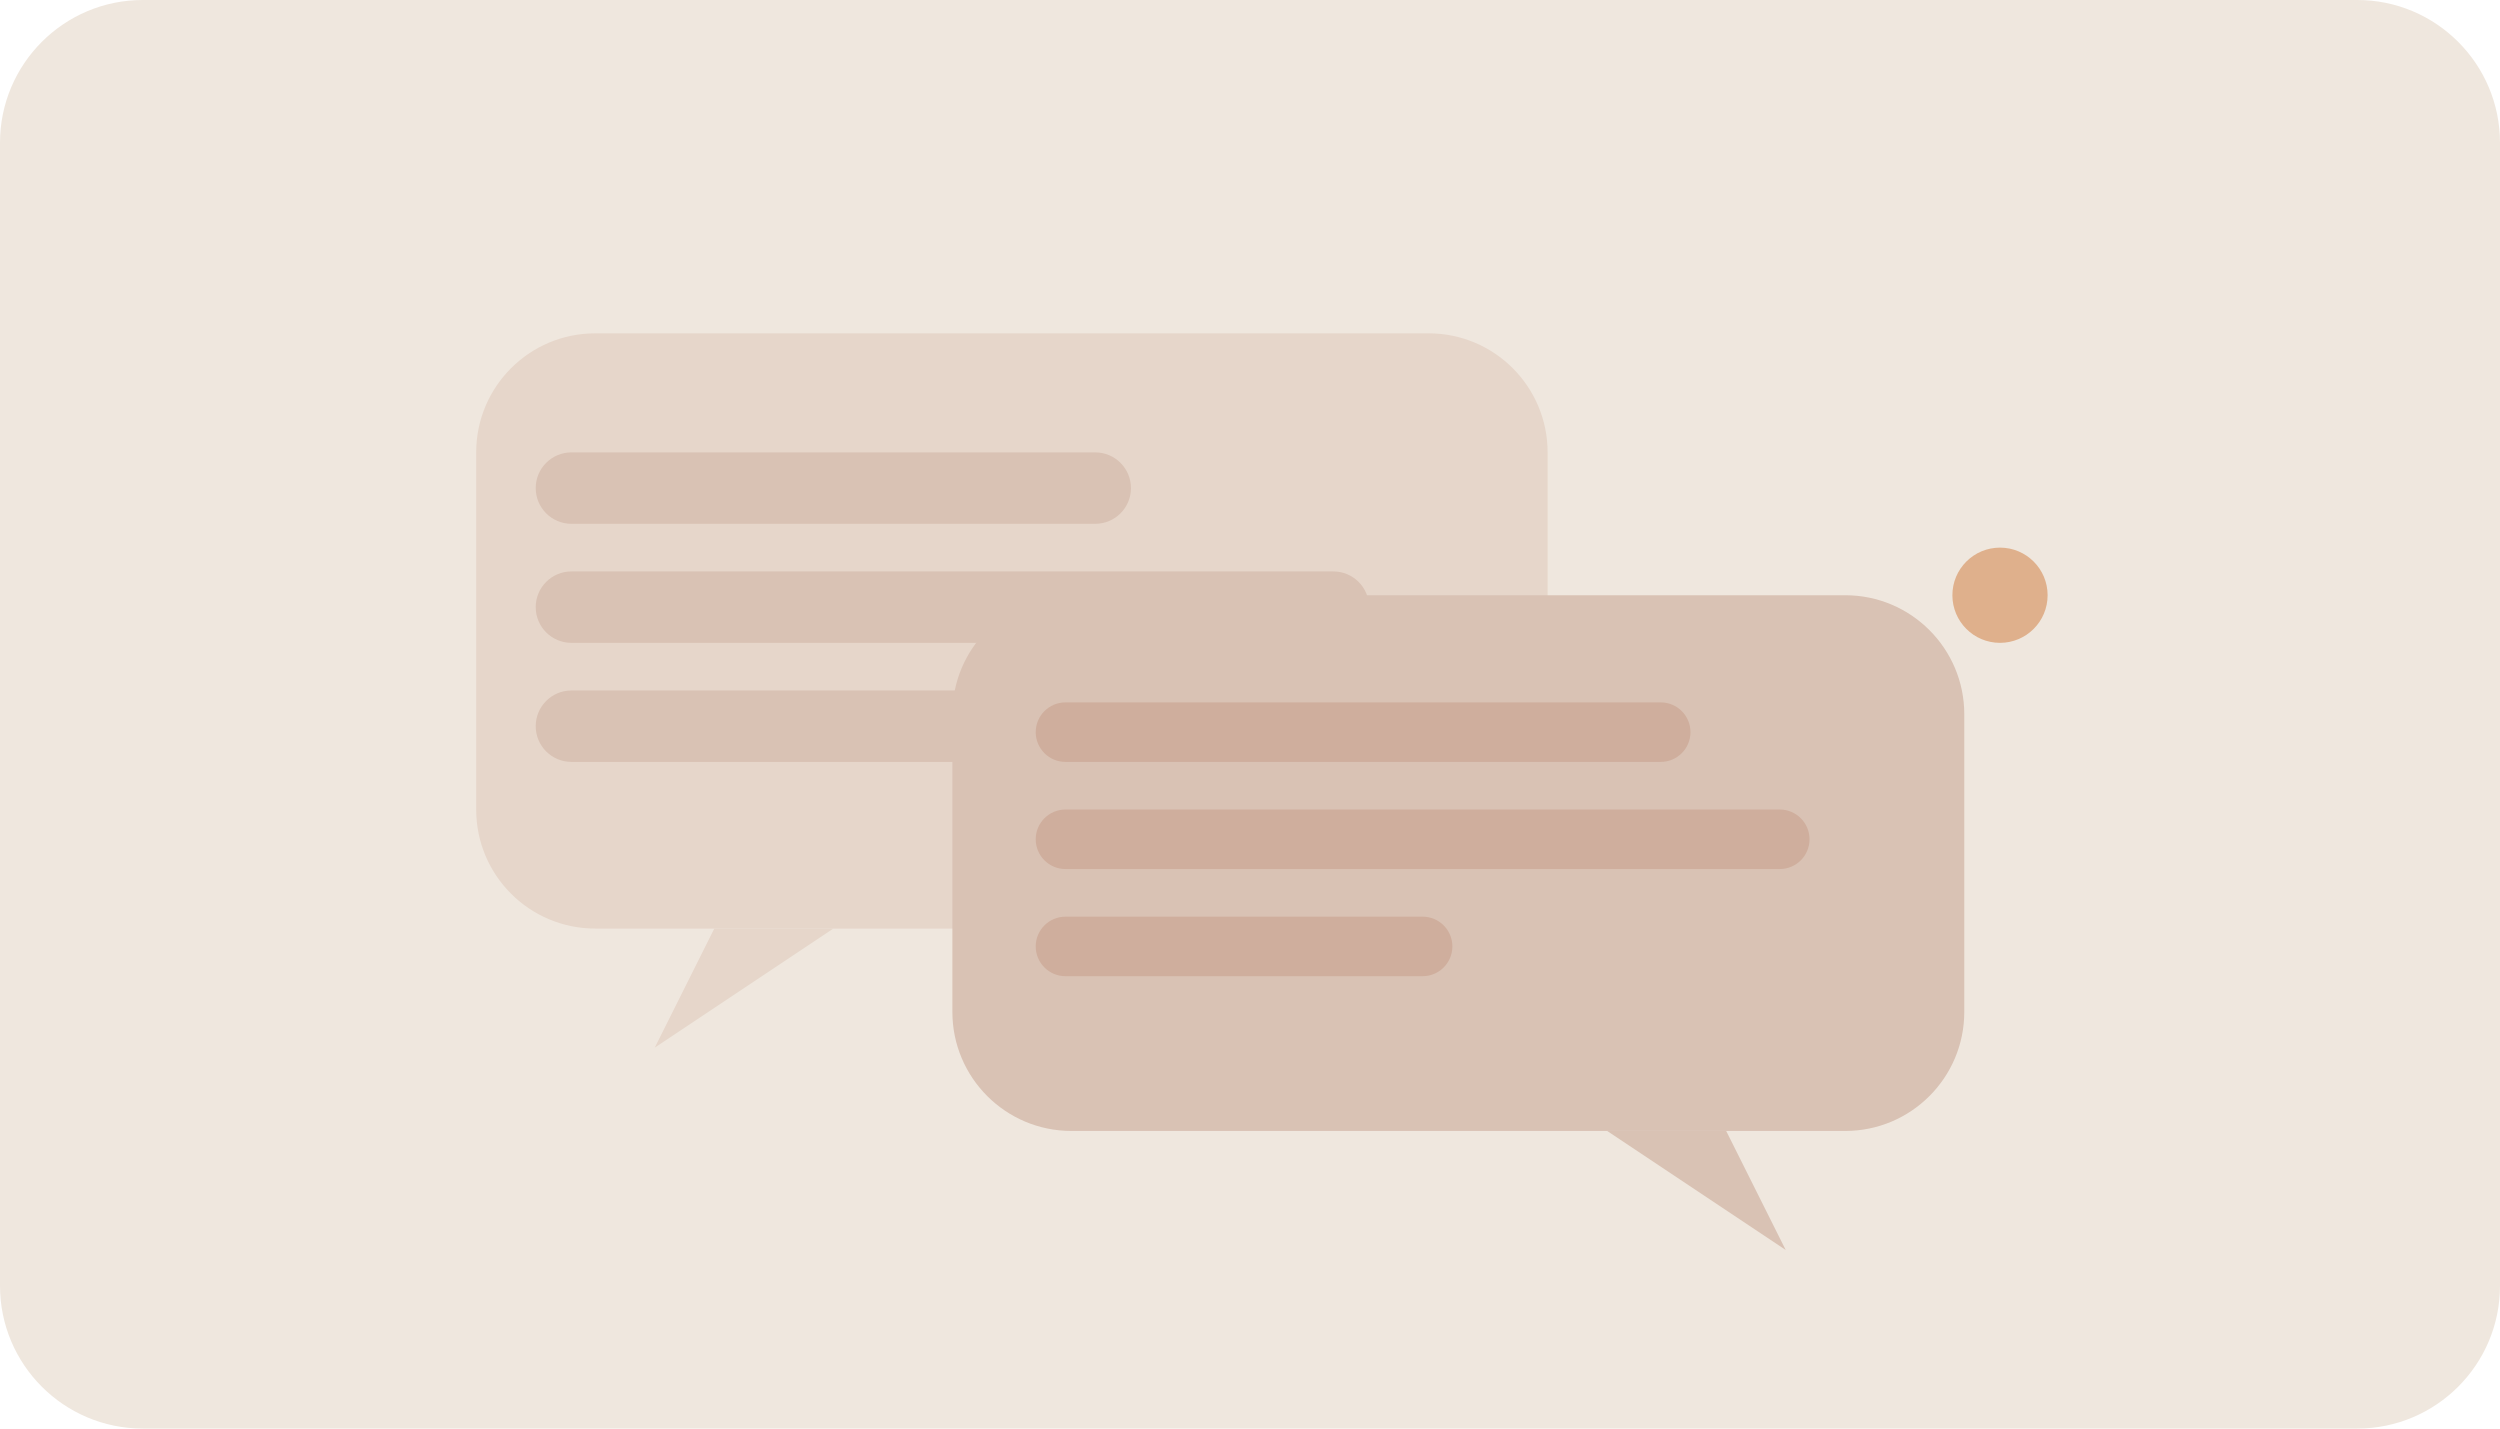
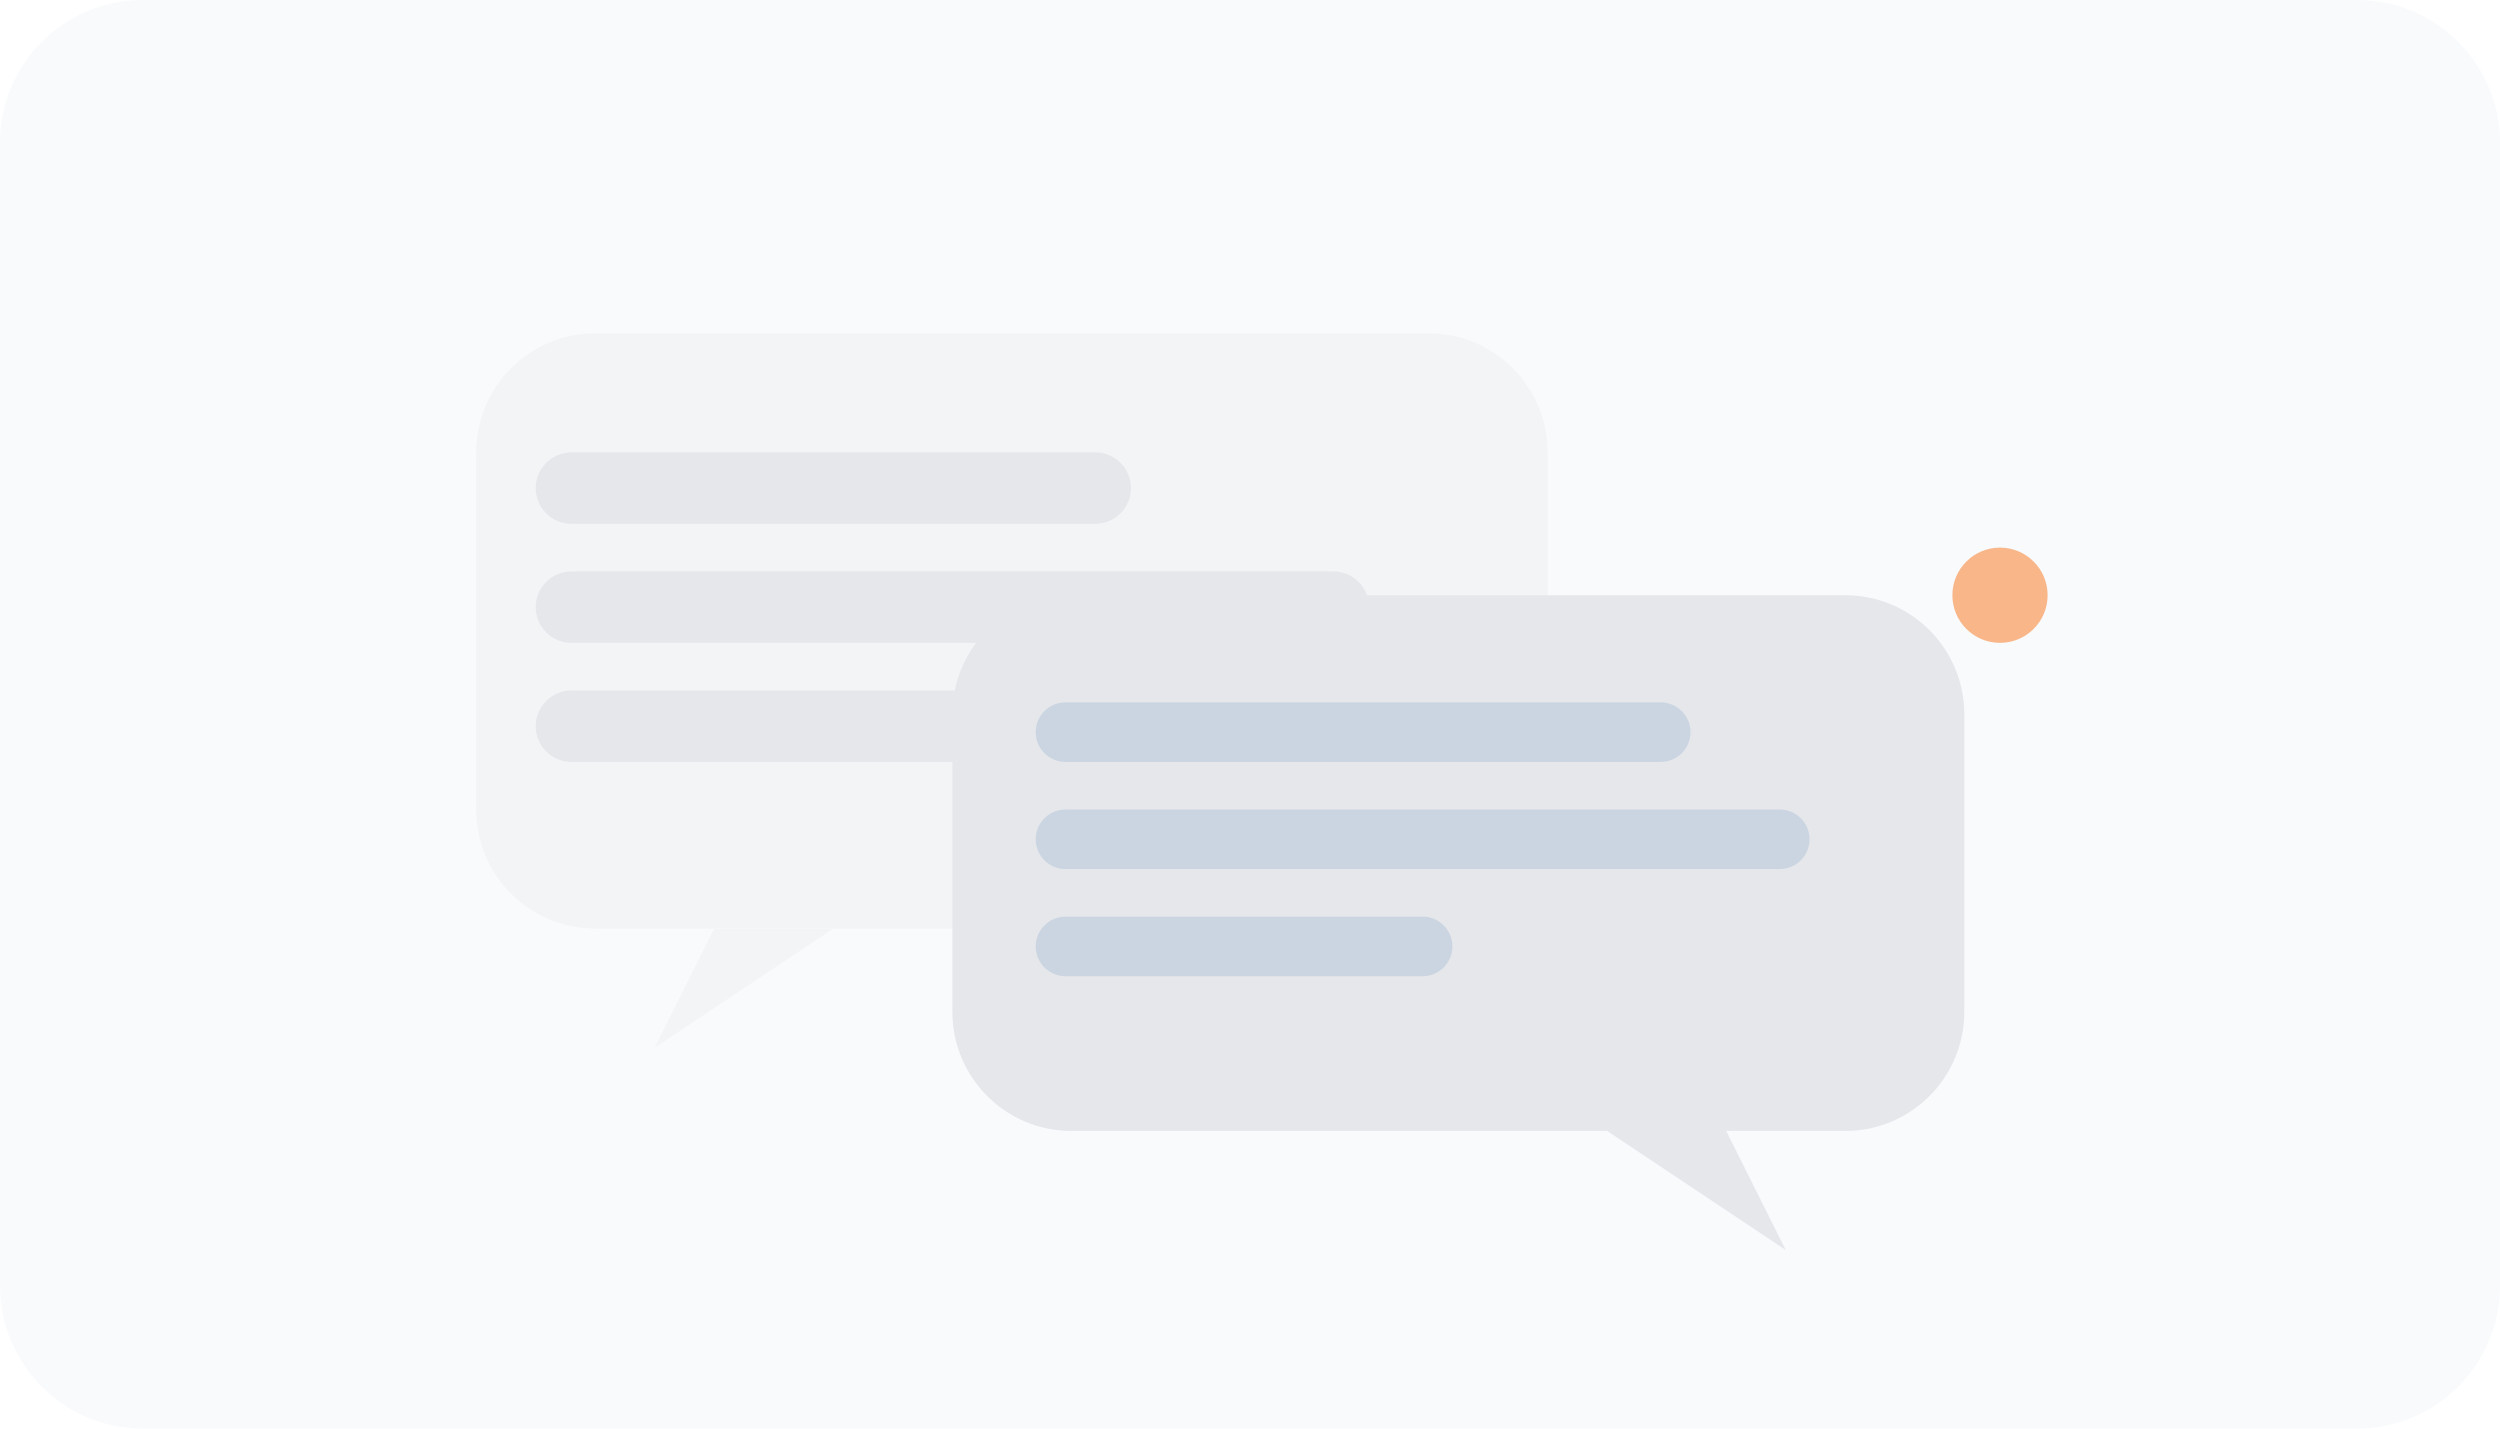
<svg xmlns="http://www.w3.org/2000/svg" width="420" height="240" viewBox="0 0 420 240" fill="none">
-   <rect width="420" height="240" rx="24" fill="#EFE7DE" />
-   <rect x="80" y="56" width="180" height="100" rx="20" fill="#E6D6CA" />
-   <rect x="90" y="76" width="100" height="12" rx="6" fill="#D9C2B4" />
-   <rect x="90" y="96" width="140" height="12" rx="6" fill="#D9C2B4" />
-   <rect x="90" y="116" width="80" height="12" rx="6" fill="#D9C2B4" />
-   <polygon points="120,156 140,156 110,176" fill="#E6D6CA" />
-   <rect x="160" y="100" width="170" height="90" rx="20" fill="#D9C2B4" />
-   <rect x="174" y="118" width="110" height="10" rx="5" fill="#CFAE9D" />
-   <rect x="174" y="136" width="130" height="10" rx="5" fill="#CFAE9D" />
-   <rect x="174" y="154" width="70" height="10" rx="5" fill="#CFAE9D" />
-   <polygon points="290,190 270,190 300,210" fill="#D9C2B4" />
-   <circle cx="336" cy="100" r="8" fill="#d07a3a" opacity="0.5" />
+   <rect width="420" height="240" rx="24" fill="#F8FAFC" />
+   <rect x="80" y="56" width="180" height="100" rx="20" fill="#F3F4F6" />
+   <rect x="90" y="76" width="100" height="12" rx="6" fill="#E5E7EB" />
+   <rect x="90" y="96" width="140" height="12" rx="6" fill="#E5E7EB" />
+   <rect x="90" y="116" width="80" height="12" rx="6" fill="#E5E7EB" />
+   <polygon points="120,156 140,156 110,176" fill="#F3F4F6" />
+   <rect x="160" y="100" width="170" height="90" rx="20" fill="#E5E7EB" />
+   <rect x="174" y="118" width="110" height="10" rx="5" fill="#CBD5E1" />
+   <rect x="174" y="136" width="130" height="10" rx="5" fill="#CBD5E1" />
+   <rect x="174" y="154" width="70" height="10" rx="5" fill="#CBD5E1" />
+   <polygon points="290,190 270,190 300,210" fill="#E5E7EB" />
+   <circle cx="336" cy="100" r="8" fill="#F97316" opacity="0.5" />
</svg>
